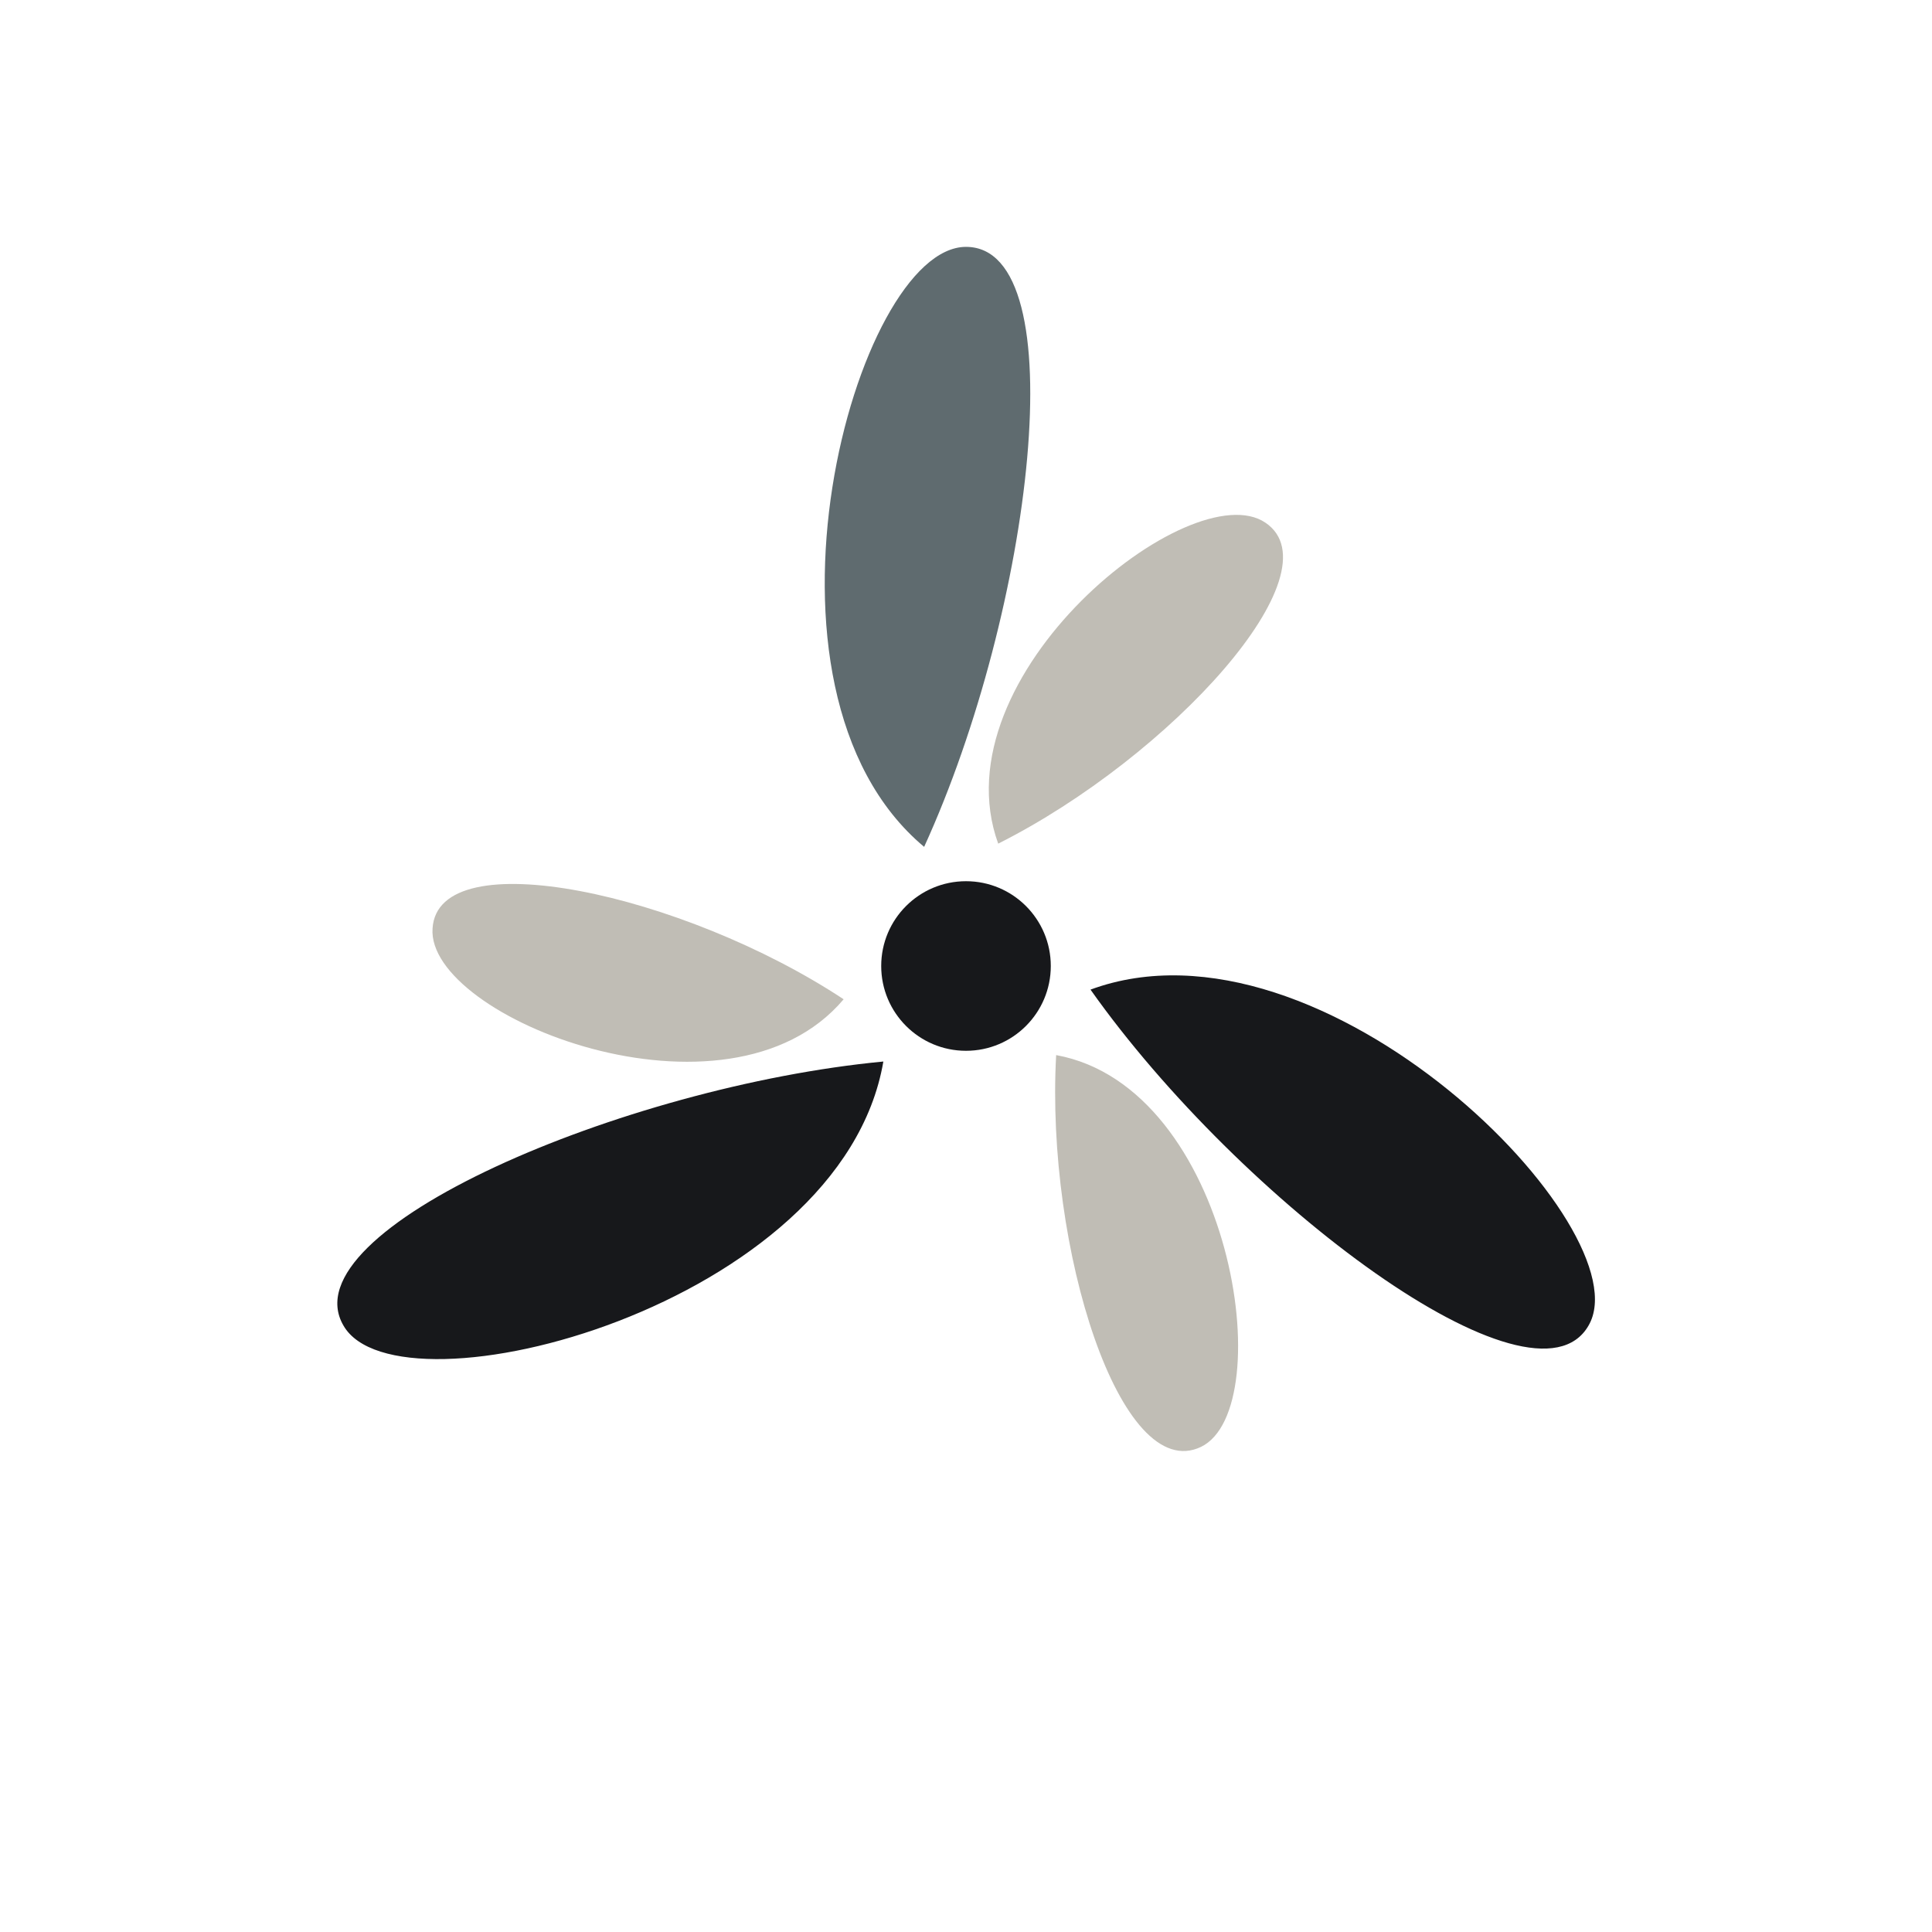
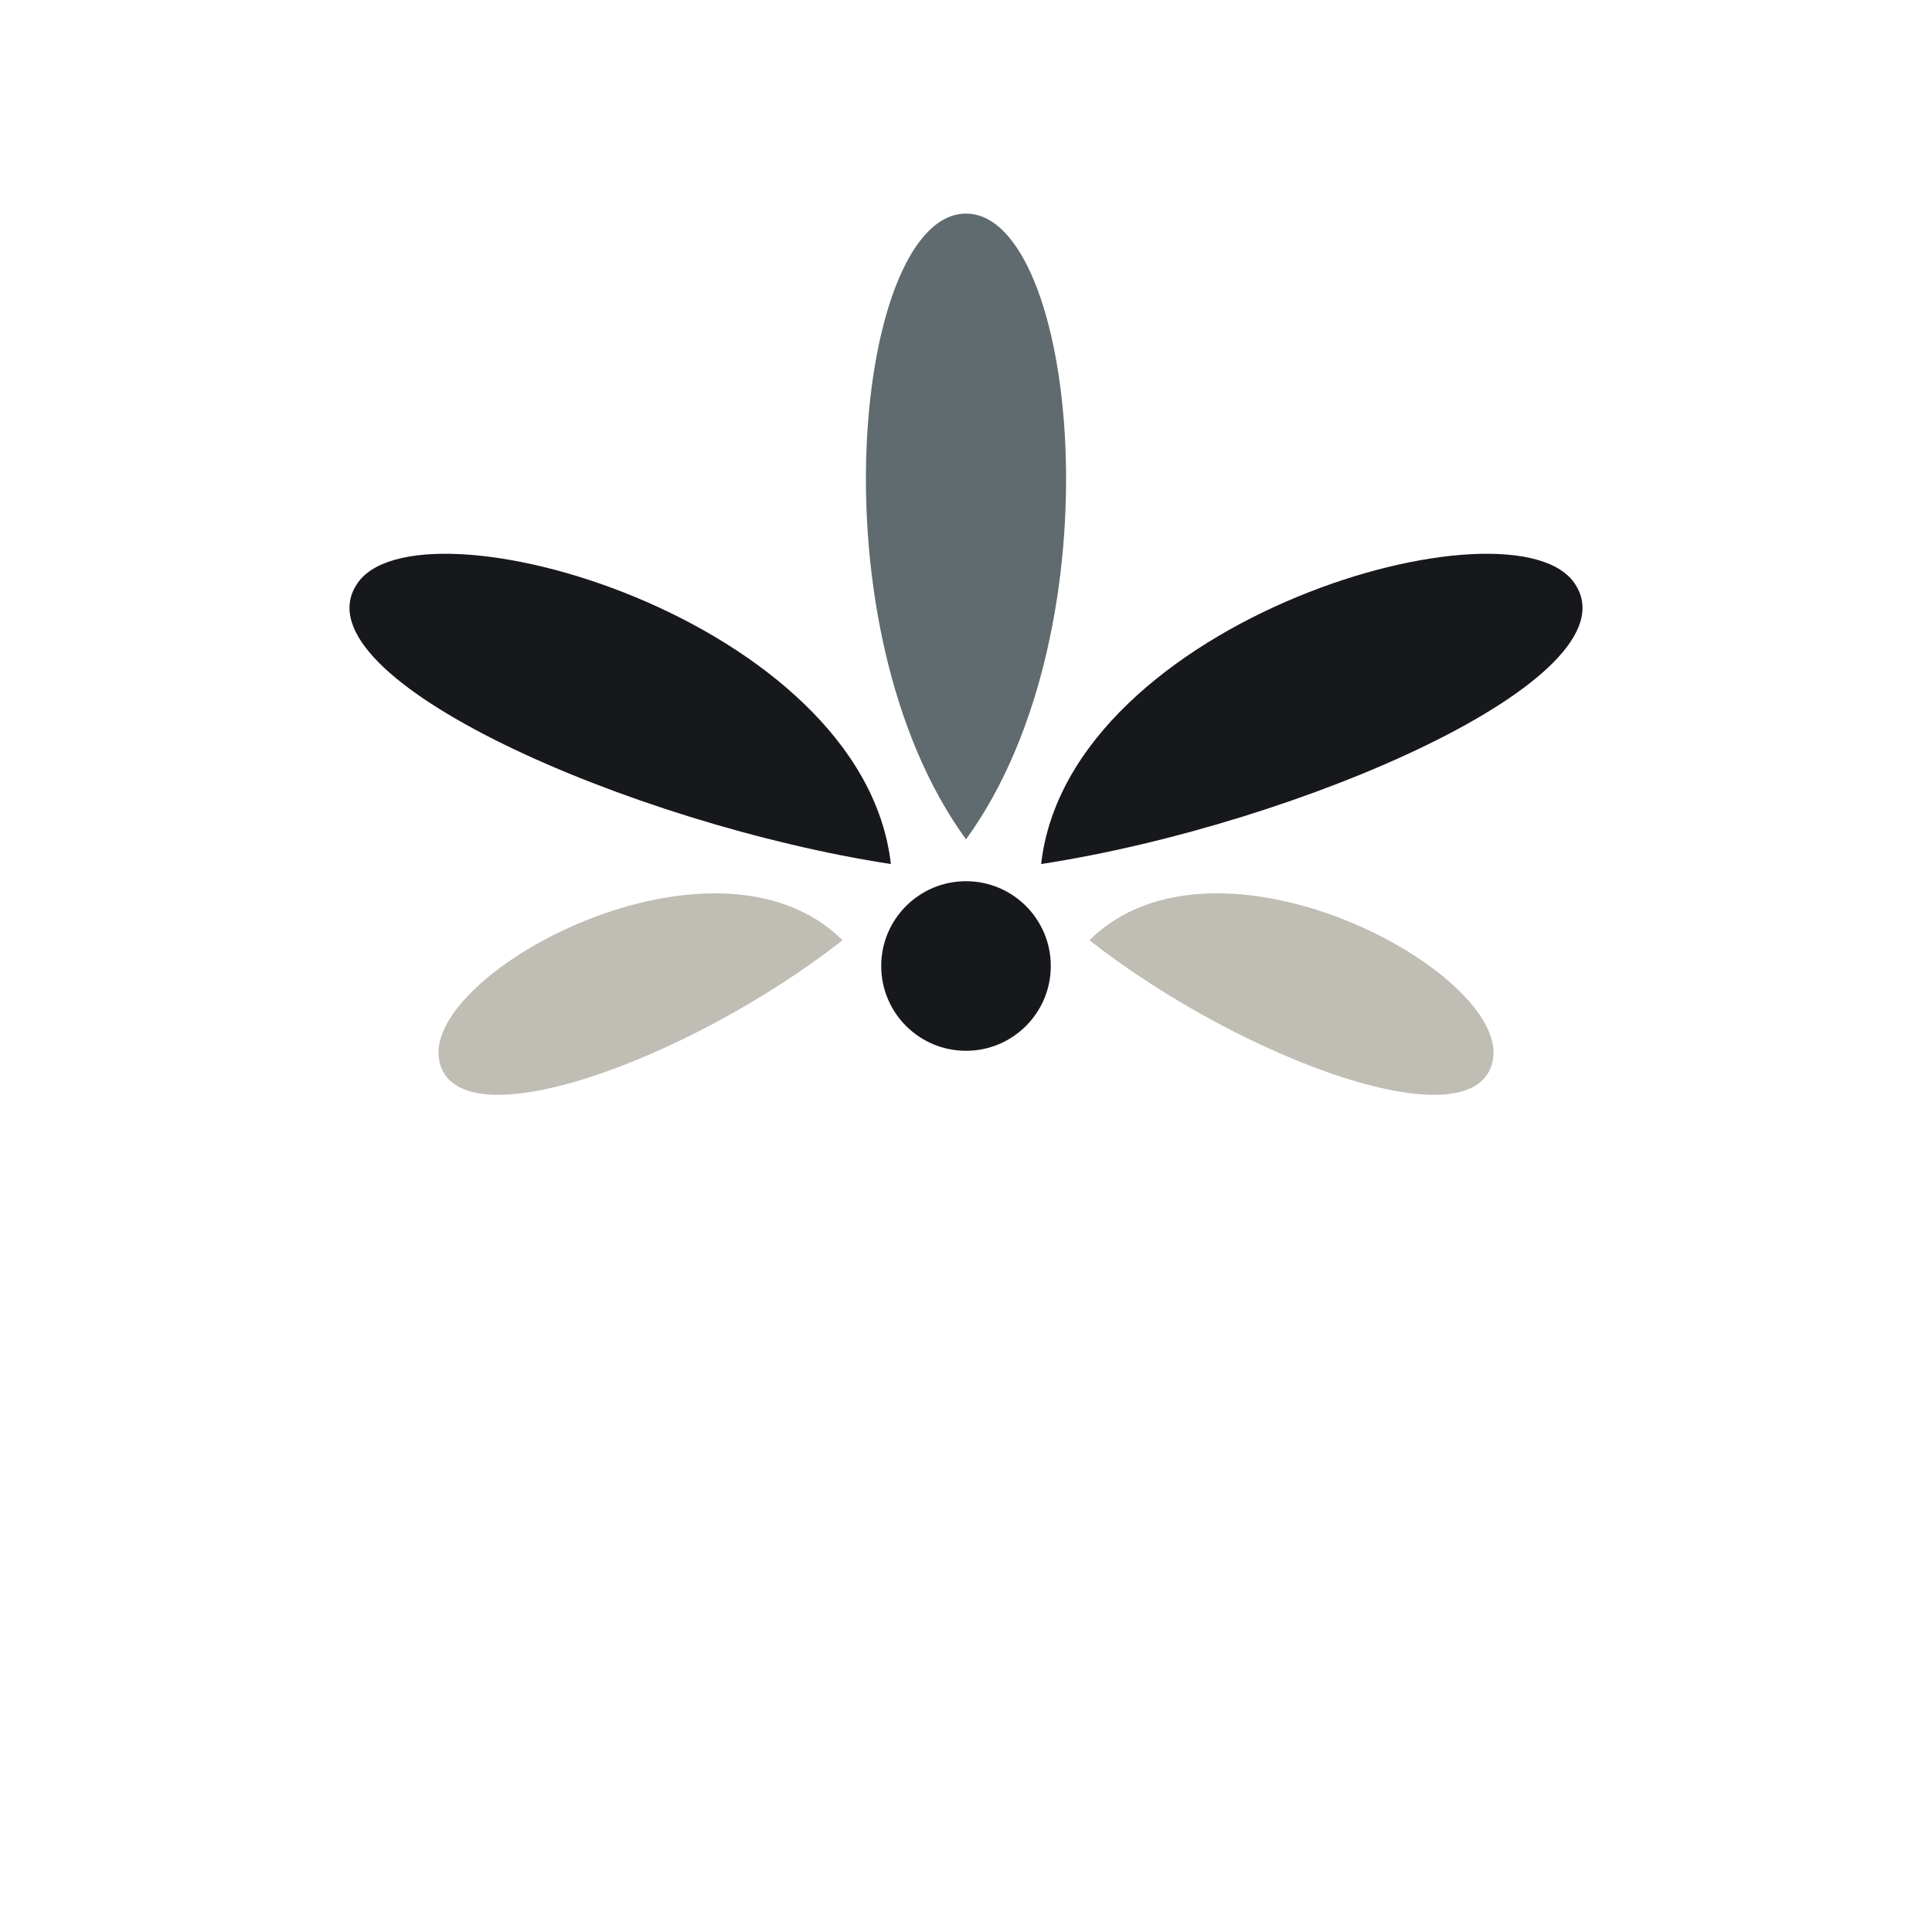
<svg xmlns="http://www.w3.org/2000/svg" width="180" height="180" viewBox="0 0 180 180" role="img" aria-label="SIMT 即兴乐手之花">
-   <path d="M93.0 78.6C109.1 70.5 124.7 53.3 117.9 48.7C111.0 44.0 87.3 62.9 93.0 78.6ZM98.4 98.3C97.4 116.3 104.4 138.4 111.9 134.8C119.3 131.2 114.8 101.3 98.4 98.3ZM78.6 93.1C63.6 83.2 40.8 78.3 40.3 86.5C39.7 94.8 67.8 105.9 78.6 93.1Z" fill="#c0bdb5" />
-   <path d="M86.1 78.9C96.2 56.8 100.3 23.0 90.0 23.0C79.7 23.0 68.4 64.1 86.1 78.9Z" fill="#5f6b6f" />
-   <path d="M101.6 92.2C115.6 112.0 142.9 132.4 148.0 123.5C153.2 114.6 123.3 84.2 101.6 92.2ZM82.3 98.9C58.1 101.2 26.8 114.6 32.0 123.5C37.1 132.4 78.4 121.7 82.3 98.9Z" fill="#17181b" />
+   <path d="M101.5 87.6C115.8 98.8 137.7 106.8 139.1 98.7C140.5 90.5 113.3 75.9 101.5 87.6ZM78.5 87.6C66.7 75.9 39.5 90.5 40.9 98.7C42.3 106.8 64.2 98.8 78.5 87.6Z" fill="#c0bdb5" />
+   <path d="M90.0 78.2C104.4 58.4 100.3 19.9 90.0 19.9C79.7 19.9 75.6 58.4 90.0 78.2Z" fill="#5f6b6f" />
+   <path d="M97.0 80.5C121.1 76.8 152.3 63.2 146.8 54.5C141.4 45.7 99.6 57.6 97.0 80.5ZM83.0 80.5C80.4 57.6 38.6 45.7 33.2 54.5C27.7 63.2 58.9 76.8 83.0 80.5Z" fill="#17181b" />
  <circle cx="90" cy="90" r="7.9" fill="#17181b" />
</svg>
